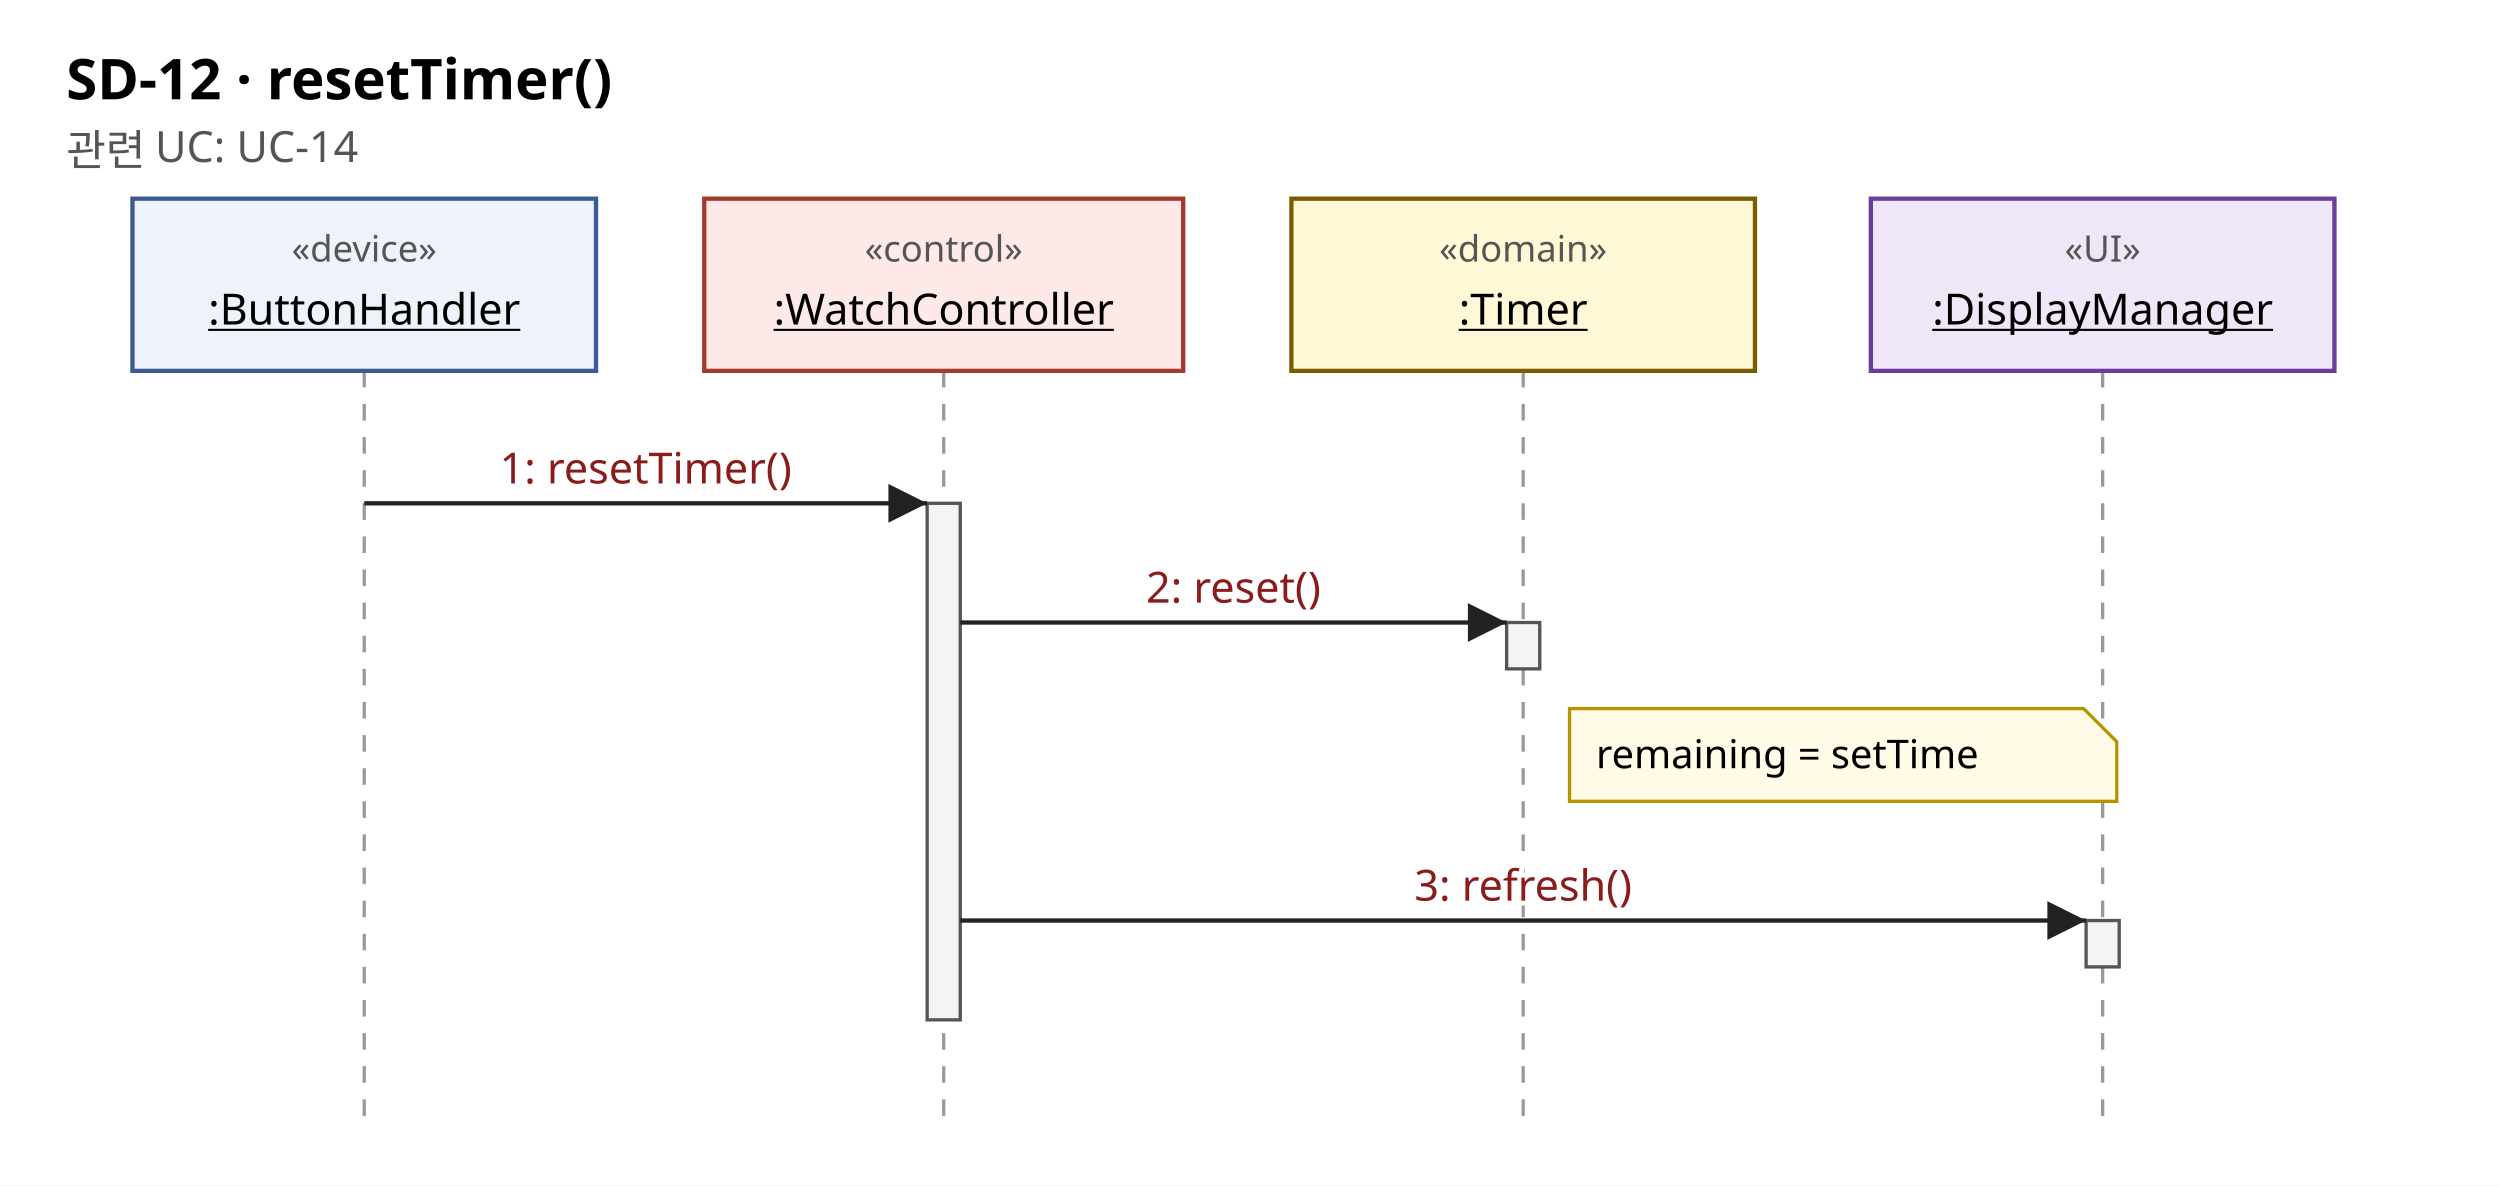
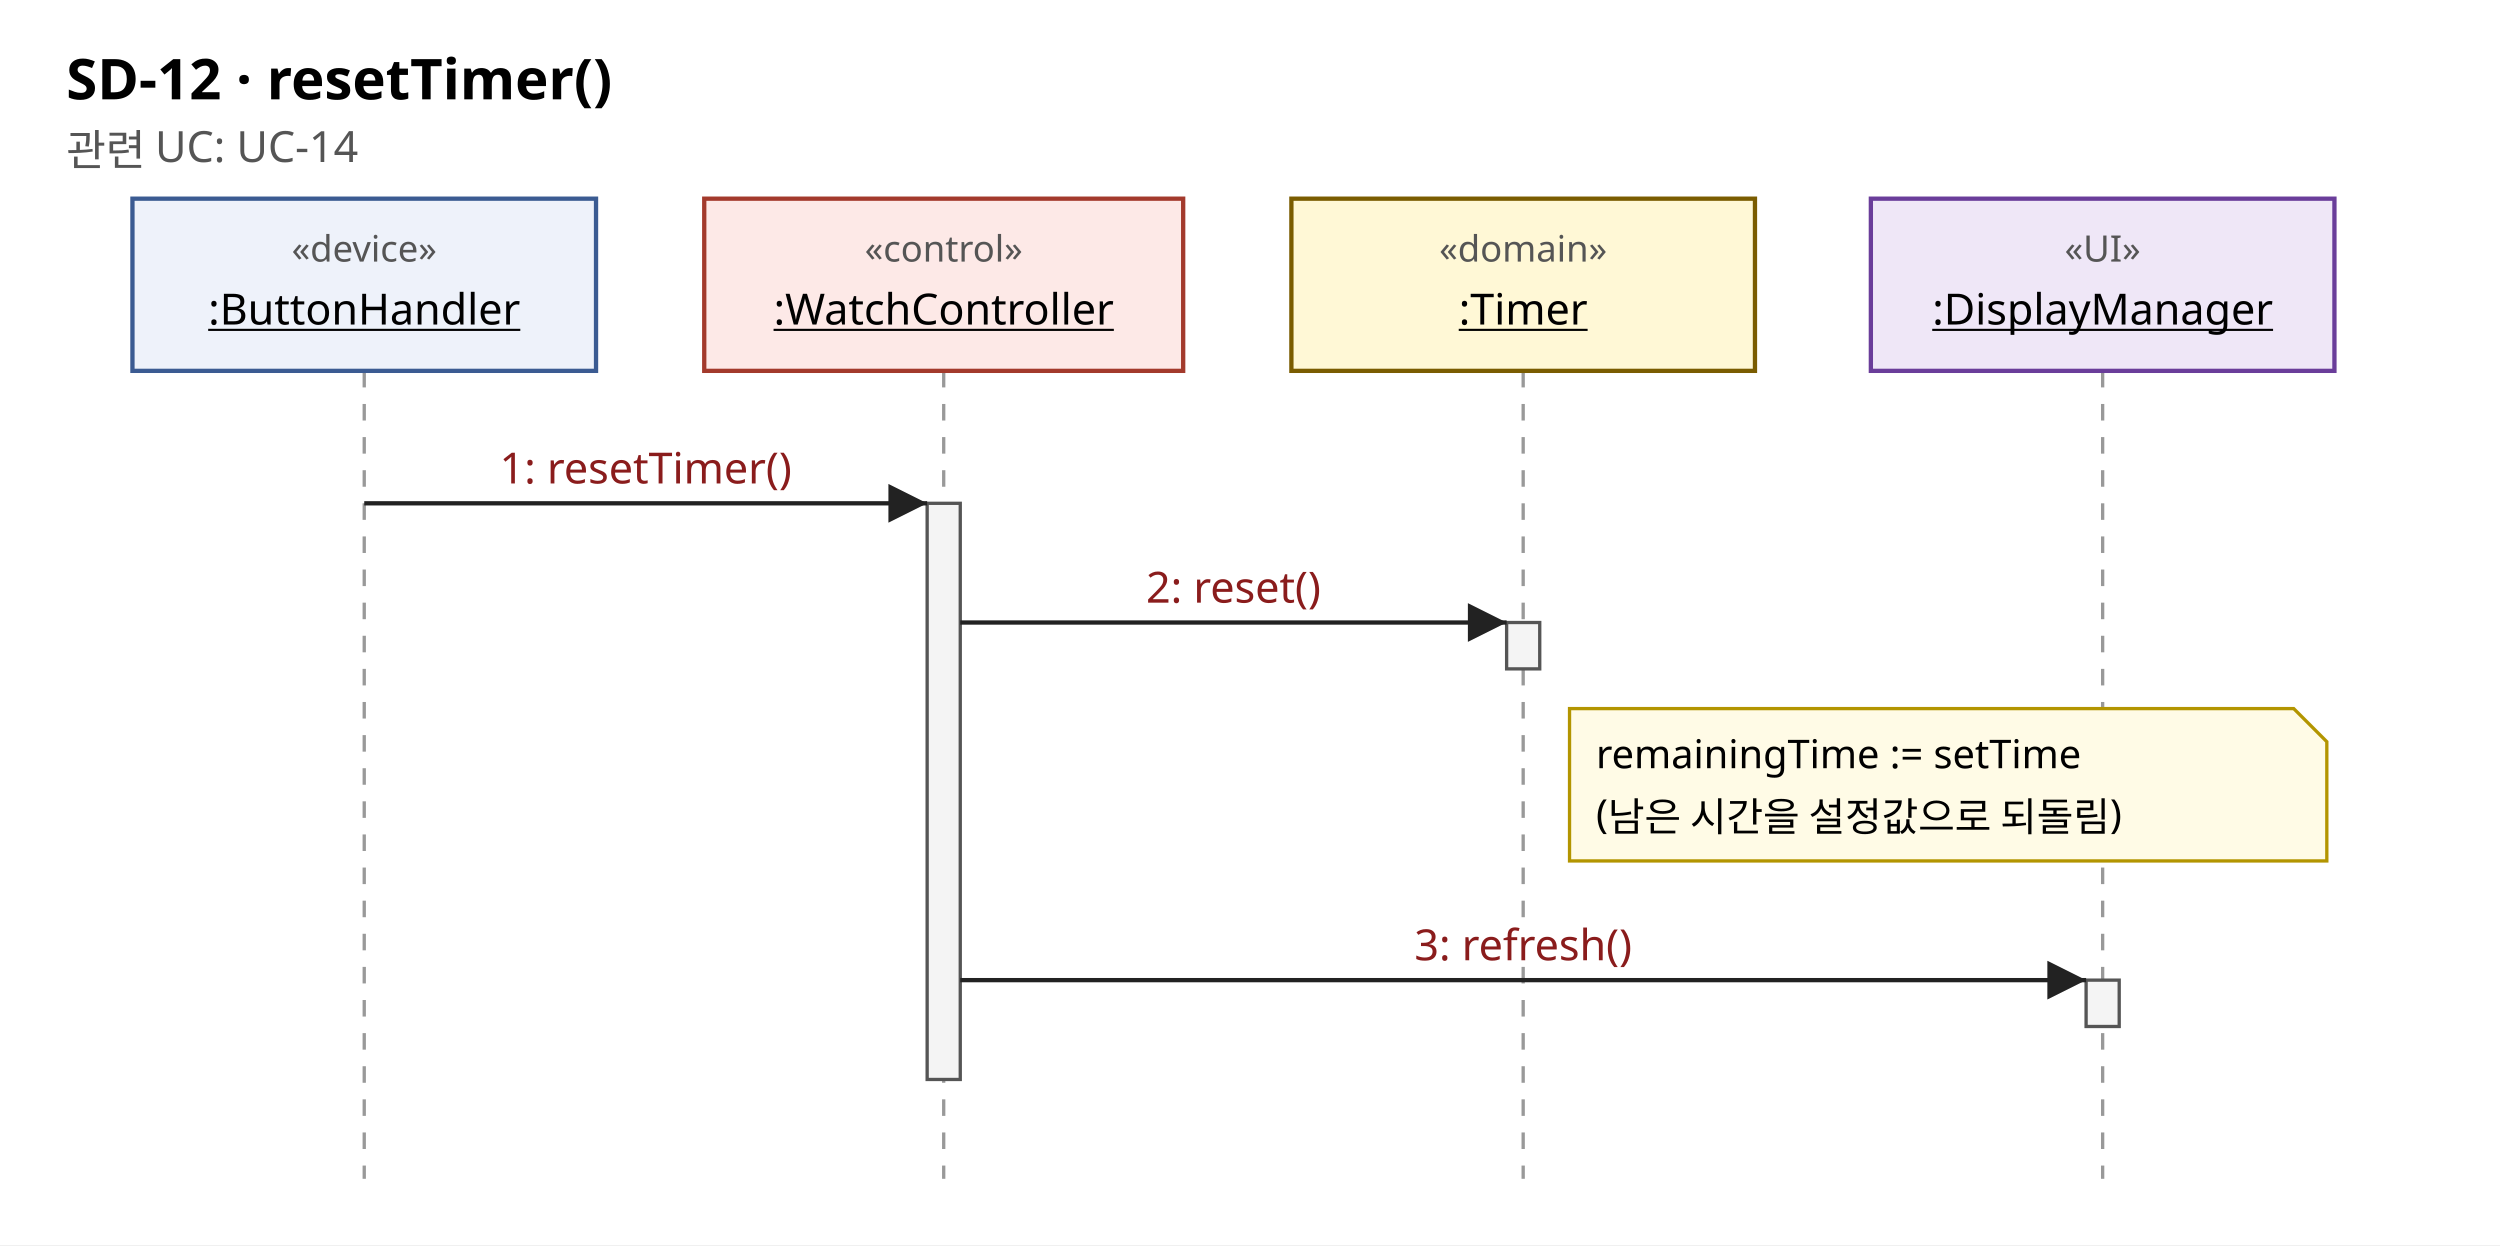
- <svg xmlns="http://www.w3.org/2000/svg" width="755" height="358" viewBox="0 0 755 358" font-family="Malgun Gothic, Apple SD Gothic Neo, Noto Sans KR, WenQuanYi Zen Hei, sans-serif">
+ <svg xmlns="http://www.w3.org/2000/svg" width="755" height="376" viewBox="0 0 755 376" font-family="Malgun Gothic, Apple SD Gothic Neo, Noto Sans KR, WenQuanYi Zen Hei, sans-serif">
  <defs>
    <marker id="f" viewBox="0 0 10 10" refX="10" refY="5" markerWidth="9" markerHeight="9" orient="auto">
      <path d="M0,0 L10,5 L0,10 z" fill="#222" />
    </marker>
  </defs>
-   <rect width="755" height="358" fill="#fff" />
+   <rect width="755" height="376" fill="#fff" />
  <text x="20" y="30" font-size="17" font-weight="bold">SD-12 · resetTimer()</text>
  <text x="20" y="50" font-size="13" fill="#555">관련 UC: UC-14</text>
-   <line x1="110" y1="112" x2="110" y2="338" stroke="#999" stroke-dasharray="5 5" />
+   <line x1="110" y1="112" x2="110" y2="356" stroke="#999" stroke-dasharray="5 5" />
  <rect x="40.0" y="60" width="140" height="52" fill="#eef2fa" stroke="#3b5b92" stroke-width="1.3" />
  <text x="110" y="79" text-anchor="middle" font-size="11" fill="#555">«device»</text>
  <text x="110" y="98" text-anchor="middle" font-size="13" text-decoration="underline">:ButtonHandler</text>
-   <line x1="285" y1="112" x2="285" y2="338" stroke="#999" stroke-dasharray="5 5" />
+   <line x1="285" y1="112" x2="285" y2="356" stroke="#999" stroke-dasharray="5 5" />
  <rect x="212.68" y="60" width="144.64" height="52" fill="#fde9e7" stroke="#a33a2c" stroke-width="1.3" />
  <text x="285" y="79" text-anchor="middle" font-size="11" fill="#555">«control»</text>
  <text x="285" y="98" text-anchor="middle" font-size="13" text-decoration="underline">:WatchController</text>
-   <line x1="460" y1="112" x2="460" y2="338" stroke="#999" stroke-dasharray="5 5" />
+   <line x1="460" y1="112" x2="460" y2="356" stroke="#999" stroke-dasharray="5 5" />
  <rect x="390.0" y="60" width="140" height="52" fill="#fff8d6" stroke="#7a5c00" stroke-width="1.3" />
  <text x="460" y="79" text-anchor="middle" font-size="11" fill="#555">«domain»</text>
  <text x="460" y="98" text-anchor="middle" font-size="13" text-decoration="underline">:Timer</text>
-   <line x1="635" y1="112" x2="635" y2="338" stroke="#999" stroke-dasharray="5 5" />
+   <line x1="635" y1="112" x2="635" y2="356" stroke="#999" stroke-dasharray="5 5" />
  <rect x="565.0" y="60" width="140" height="52" fill="#efe7f7" stroke="#6a3d9a" stroke-width="1.3" />
  <text x="635" y="79" text-anchor="middle" font-size="11" fill="#555">«UI»</text>
  <text x="635" y="98" text-anchor="middle" font-size="13" text-decoration="underline">:DisplayManager</text>
  <rect x="455" y="188" width="10" height="14" fill="#f4f4f4" stroke="#555" />
-   <rect x="630" y="278" width="10" height="14" fill="#f4f4f4" stroke="#555" />
-   <rect x="280" y="152" width="10" height="156" fill="#f4f4f4" stroke="#555" />
+   <rect x="630" y="296" width="10" height="14" fill="#f4f4f4" stroke="#555" />
+   <rect x="280" y="152" width="10" height="174" fill="#f4f4f4" stroke="#555" />
  <line x1="110" y1="152" x2="280" y2="152" stroke="#222" stroke-width="1.3" marker-end="url(#f)" />
  <text x="195.0" y="146" text-anchor="middle" font-size="13" fill="#8a1c1c" stroke="#fff" stroke-width="3" paint-order="stroke">1: resetTimer()</text>
  <line x1="290" y1="188" x2="455" y2="188" stroke="#222" stroke-width="1.3" marker-end="url(#f)" />
  <text x="372.5" y="182" text-anchor="middle" font-size="13" fill="#8a1c1c" stroke="#fff" stroke-width="3" paint-order="stroke">2: reset()</text>
-   <path d="M474,214 h155.26 l10,10 v18 h-165.26 z" fill="#fffbe6" stroke="#b39500" />
-   <text x="482" y="232" font-size="12">remaining = setTime</text>
-   <line x1="290" y1="278" x2="630" y2="278" stroke="#222" stroke-width="1.3" marker-end="url(#f)" />
-   <text x="460.0" y="272" text-anchor="middle" font-size="13" fill="#8a1c1c" stroke="#fff" stroke-width="3" paint-order="stroke">3: refresh()</text>
+   <path d="M474,214 h218.7 l10,10 v36 h-228.7 z" fill="#fffbe6" stroke="#b39500" />
+   <text x="482" y="232" font-size="12">remainingTime := setTime</text>
+   <text x="482" y="250" font-size="12">(남은 시간을 설정값으로 되돌림)</text>
+   <line x1="290" y1="296" x2="630" y2="296" stroke="#222" stroke-width="1.3" marker-end="url(#f)" />
+   <text x="460.0" y="290" text-anchor="middle" font-size="13" fill="#8a1c1c" stroke="#fff" stroke-width="3" paint-order="stroke">3: refresh()</text>
</svg>
